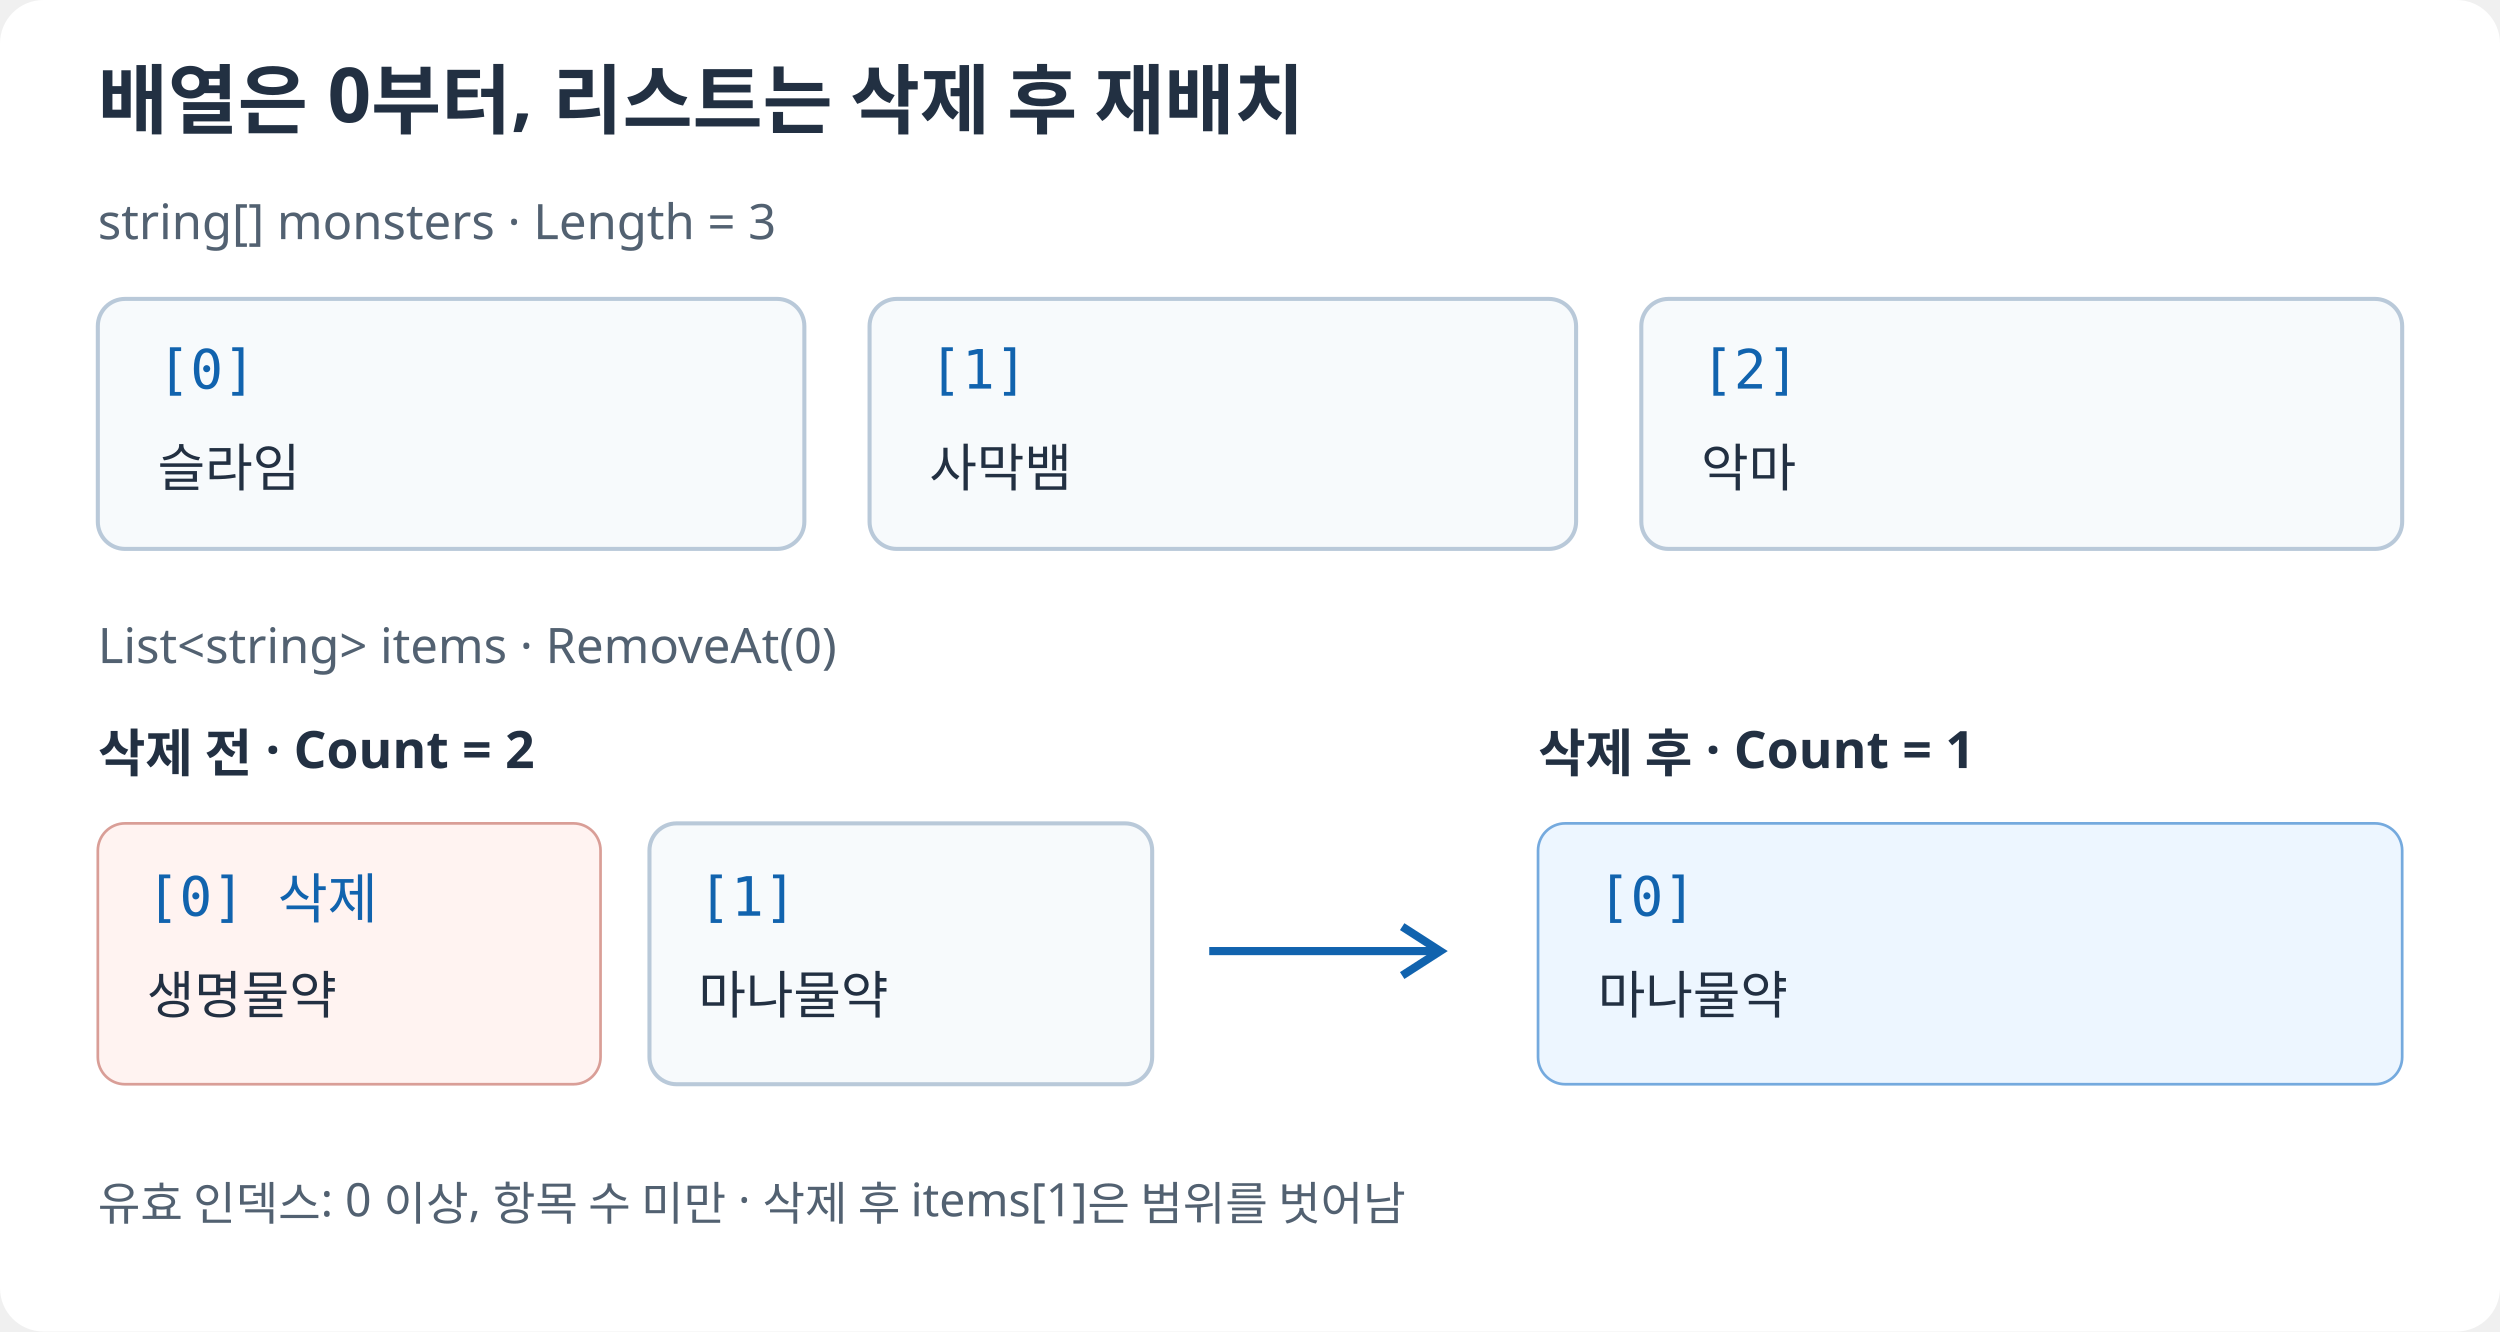
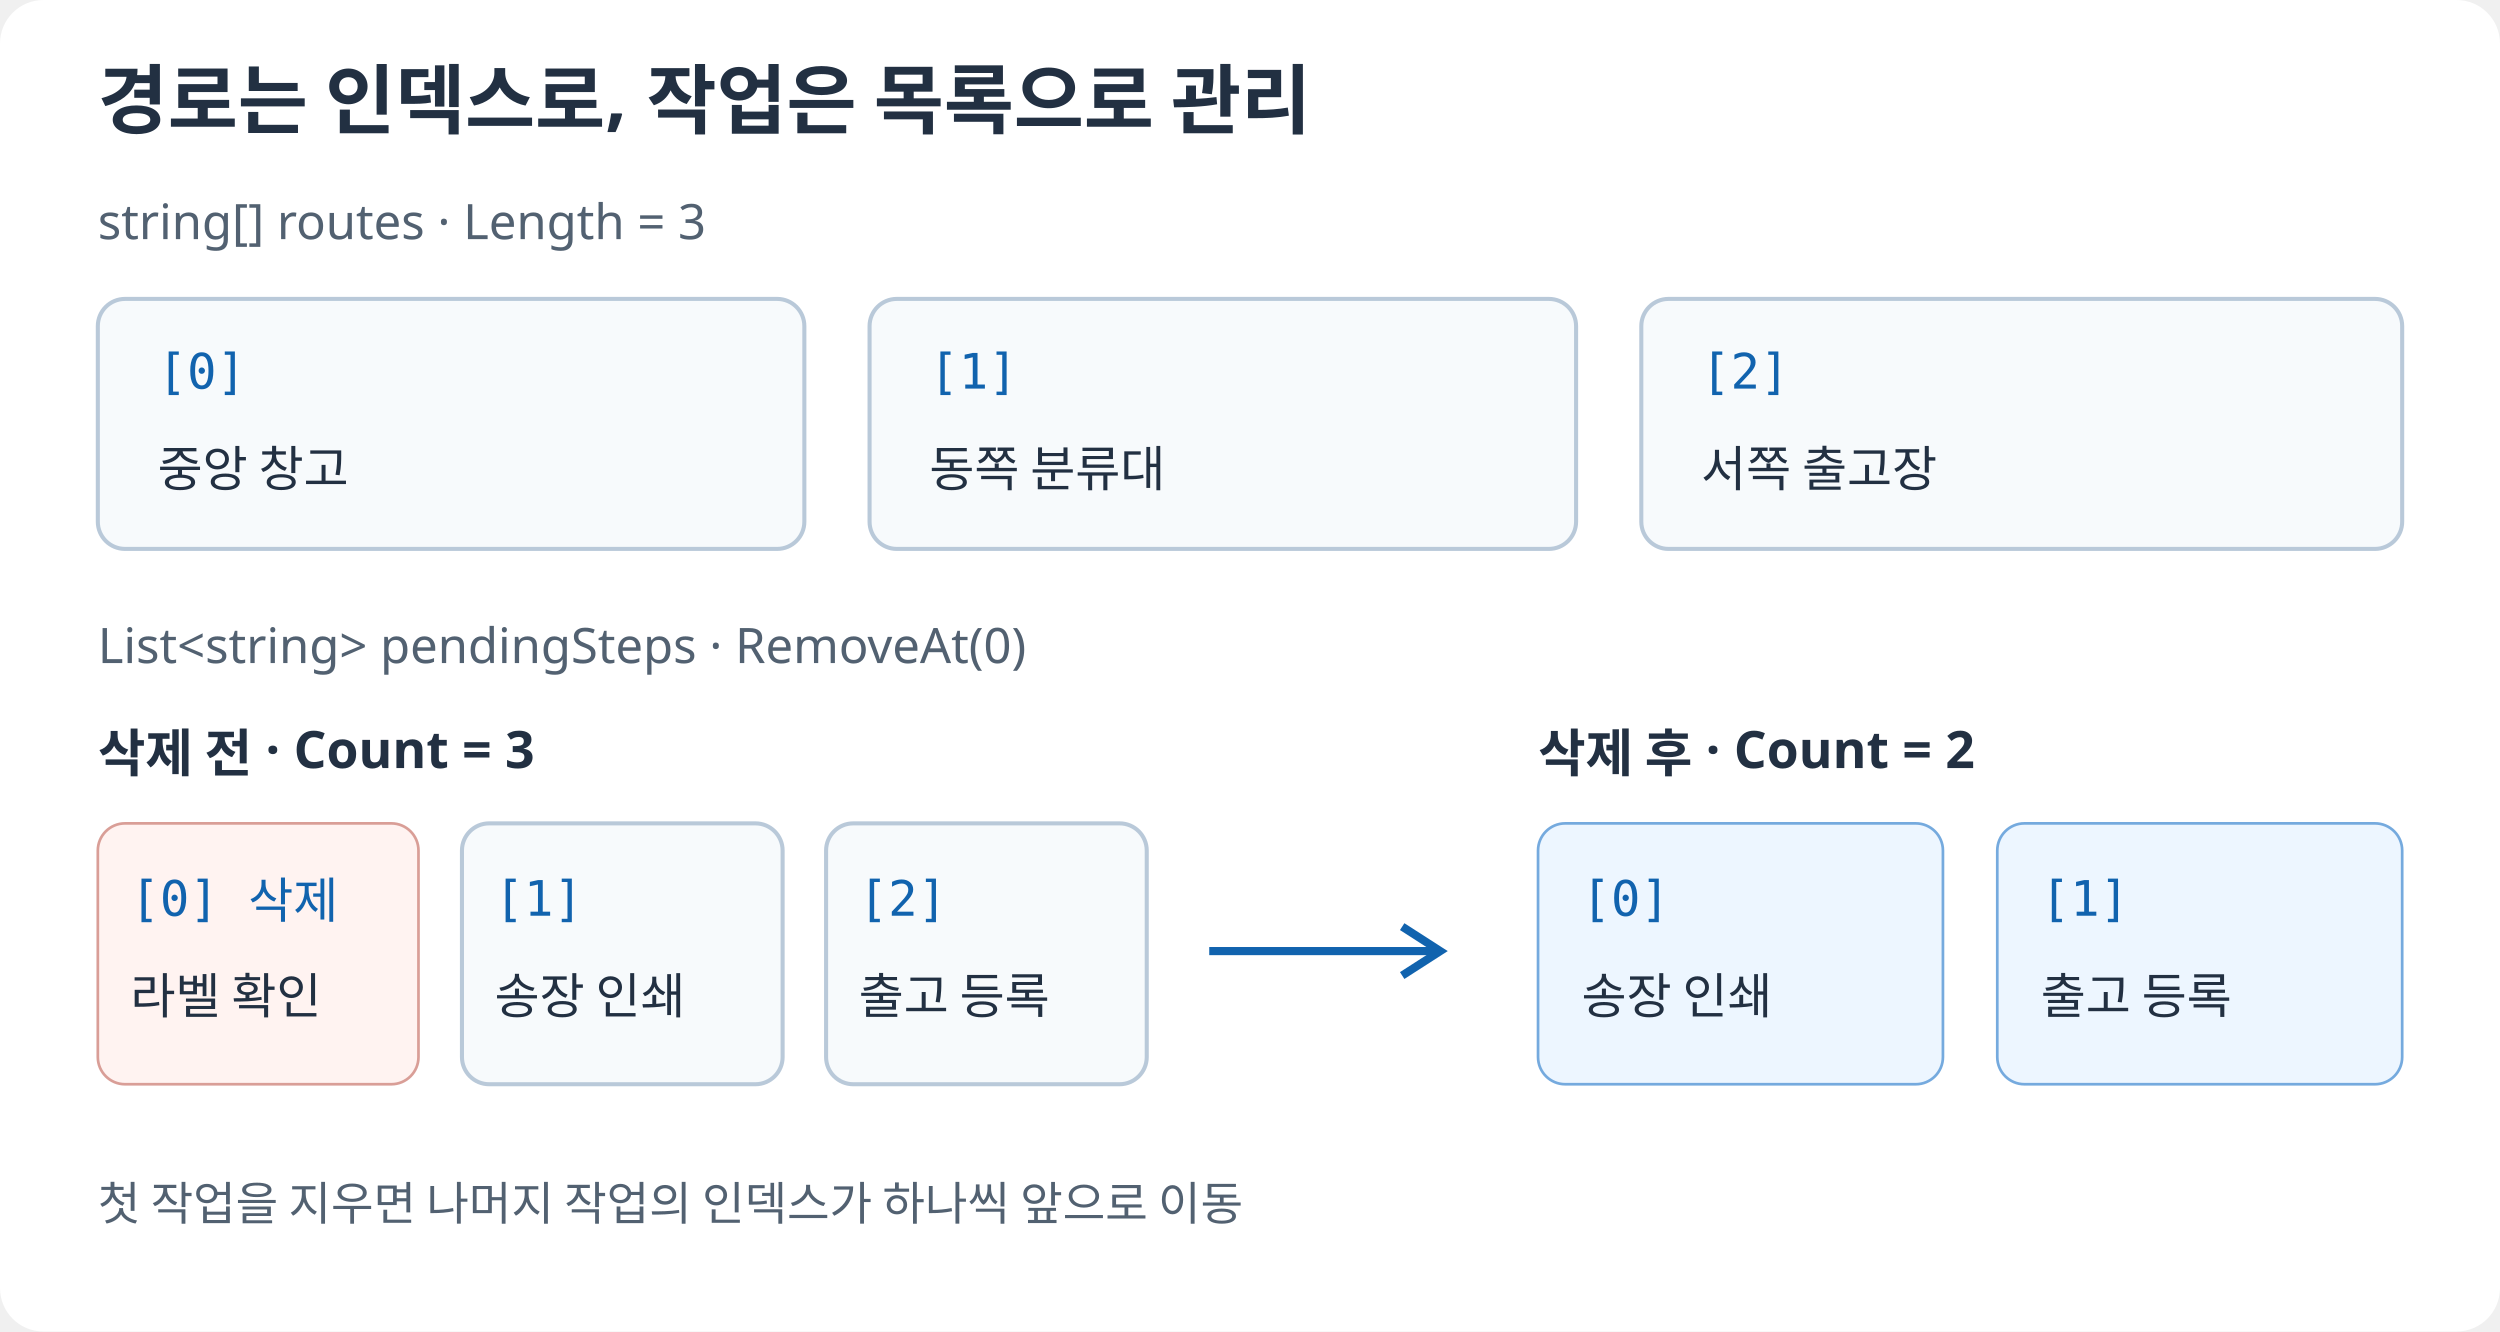
- <svg xmlns="http://www.w3.org/2000/svg" width="920" height="490" viewBox="0 0 920 490" role="img" aria-label="배열 인덱스와 리스트 삭제 변화">
-   <style>text{font-family:"Malgun Gothic","Segoe UI",sans-serif;fill:#223042}.title{font-size:28px;font-weight:700}.sub{font-size:18px;fill:#526171}.label{font-size:19px;font-weight:600}.body{font-size:19px}.small{font-size:17px;fill:#526171}.code{font-family:Consolas,"Malgun Gothic",monospace;font-size:20px;fill:#1163ae}.box{fill:#f7fafc;stroke:#b9c9d9;stroke-width:1.5}</style>
+ <svg xmlns="http://www.w3.org/2000/svg" width="920" height="490" viewBox="0 0 920 490" role="img" aria-label="출고 경로 인덱스와 작업 목록 삭제 변화">
+   <style>text{font-family:"Malgun Gothic","Segoe UI",sans-serif;fill:#223042}.title{font-size:28px;font-weight:700}.sub{font-size:18px;fill:#526171}.label{font-size:19px;font-weight:600}.body{font-size:18px}.small{font-size:17px;fill:#526171}.code{font-family:Consolas,"Malgun Gothic",monospace;font-size:18px;fill:#1163ae}.box{fill:#f7fafc;stroke:#b9c9d9;stroke-width:1.5}</style>
  <rect width="920" height="490" rx="16" fill="#fff" />
-   <text x="36" y="47" class="title">배열은 0부터, 리스트는 삭제 후 재배치</text>
-   <text x="36" y="88" class="sub">string[] monsters · Length = 3</text>
+   <text x="36" y="47" class="title">경로는 인덱스로, 작업은 목록으로 관리</text>
+   <text x="36" y="88" class="sub">string[] routes · Length = 3</text>
  <rect x="36" y="110" width="260" height="92" rx="10" class="box" />
  <rect x="320" y="110" width="260" height="92" rx="10" class="box" />
  <rect x="604" y="110" width="280" height="92" rx="10" class="box" />
  <text x="58" y="143" class="code">[0]</text>
-   <text x="58" y="179" class="body">슬라임</text>
+   <text x="58" y="179" class="body">중앙 창고</text>
  <text x="342" y="143" class="code">[1]</text>
-   <text x="342" y="179" class="body">사막뱀</text>
+   <text x="342" y="179" class="body">동쪽 분류대</text>
  <text x="626" y="143" class="code">[2]</text>
-   <text x="626" y="179" class="body">악마</text>
-   <text x="36" y="244" class="sub">List&lt;string&gt; items · RemoveAt(0)</text>
-   <text x="36" y="284" class="label">삭제 전 · Count = 2</text>
-   <text x="566" y="284" class="label">삭제 후 · Count = 1</text>
-   <rect x="36" y="303" width="185" height="96" rx="10" fill="#fff3f1" stroke="#d99e97" />
-   <rect x="239" y="303" width="185" height="96" rx="10" class="box" />
-   <text x="54" y="337" class="code">[0] 삭제</text>
-   <text x="54" y="373" class="body">생명물약</text>
-   <text x="257" y="337" class="code">[1]</text>
-   <text x="257" y="373" class="body">마나물약</text>
+   <text x="626" y="179" class="body">서쪽 출고장</text>
+   <text x="36" y="244" class="sub">List&lt;string&gt; pendingSteps · RemoveAt(0)</text>
+   <text x="36" y="284" class="label">삭제 전 · Count = 3</text>
+   <text x="566" y="284" class="label">삭제 후 · Count = 2</text>
+   <rect x="36" y="303" width="118" height="96" rx="10" fill="#fff3f1" stroke="#d99e97" />
+   <rect x="170" y="303" width="118" height="96" rx="10" class="box" />
+   <rect x="304" y="303" width="118" height="96" rx="10" class="box" />
+   <text x="48" y="337" class="code">[0] 삭제</text>
+   <text x="48" y="373" class="body">라벨 확인</text>
+   <text x="182" y="337" class="code">[1]</text>
+   <text x="182" y="373" class="body">송장 인쇄</text>
+   <text x="316" y="337" class="code">[2]</text>
+   <text x="316" y="373" class="body">출고 등록</text>
  <path d="M445 350 H530" stroke="#1163ae" stroke-width="3" />
  <path d="M516 341 L530 350 L516 359" fill="none" stroke="#1163ae" stroke-width="3" />
-   <rect x="566" y="303" width="318" height="96" rx="10" fill="#edf6ff" stroke="#75aade" />
-   <text x="588" y="337" class="code">[0]</text>
-   <text x="588" y="373" class="body">마나물약</text>
-   <text x="36" y="449" class="small">유효 인덱스: 0 이상, 항목 수 미만 · 삭제 후 items[1]은 범위를 벗어남</text>
+   <rect x="566" y="303" width="149" height="96" rx="10" fill="#edf6ff" stroke="#75aade" />
+   <rect x="735" y="303" width="149" height="96" rx="10" fill="#edf6ff" stroke="#75aade" />
+   <text x="582" y="337" class="code">[0]</text>
+   <text x="582" y="373" class="body">송장 인쇄</text>
+   <text x="751" y="337" class="code">[1]</text>
+   <text x="751" y="373" class="body">출고 등록</text>
+   <text x="36" y="449" class="small">첫 작업을 지우면 나머지 작업의 인덱스가 하나씩 앞으로 이동</text>
</svg>
